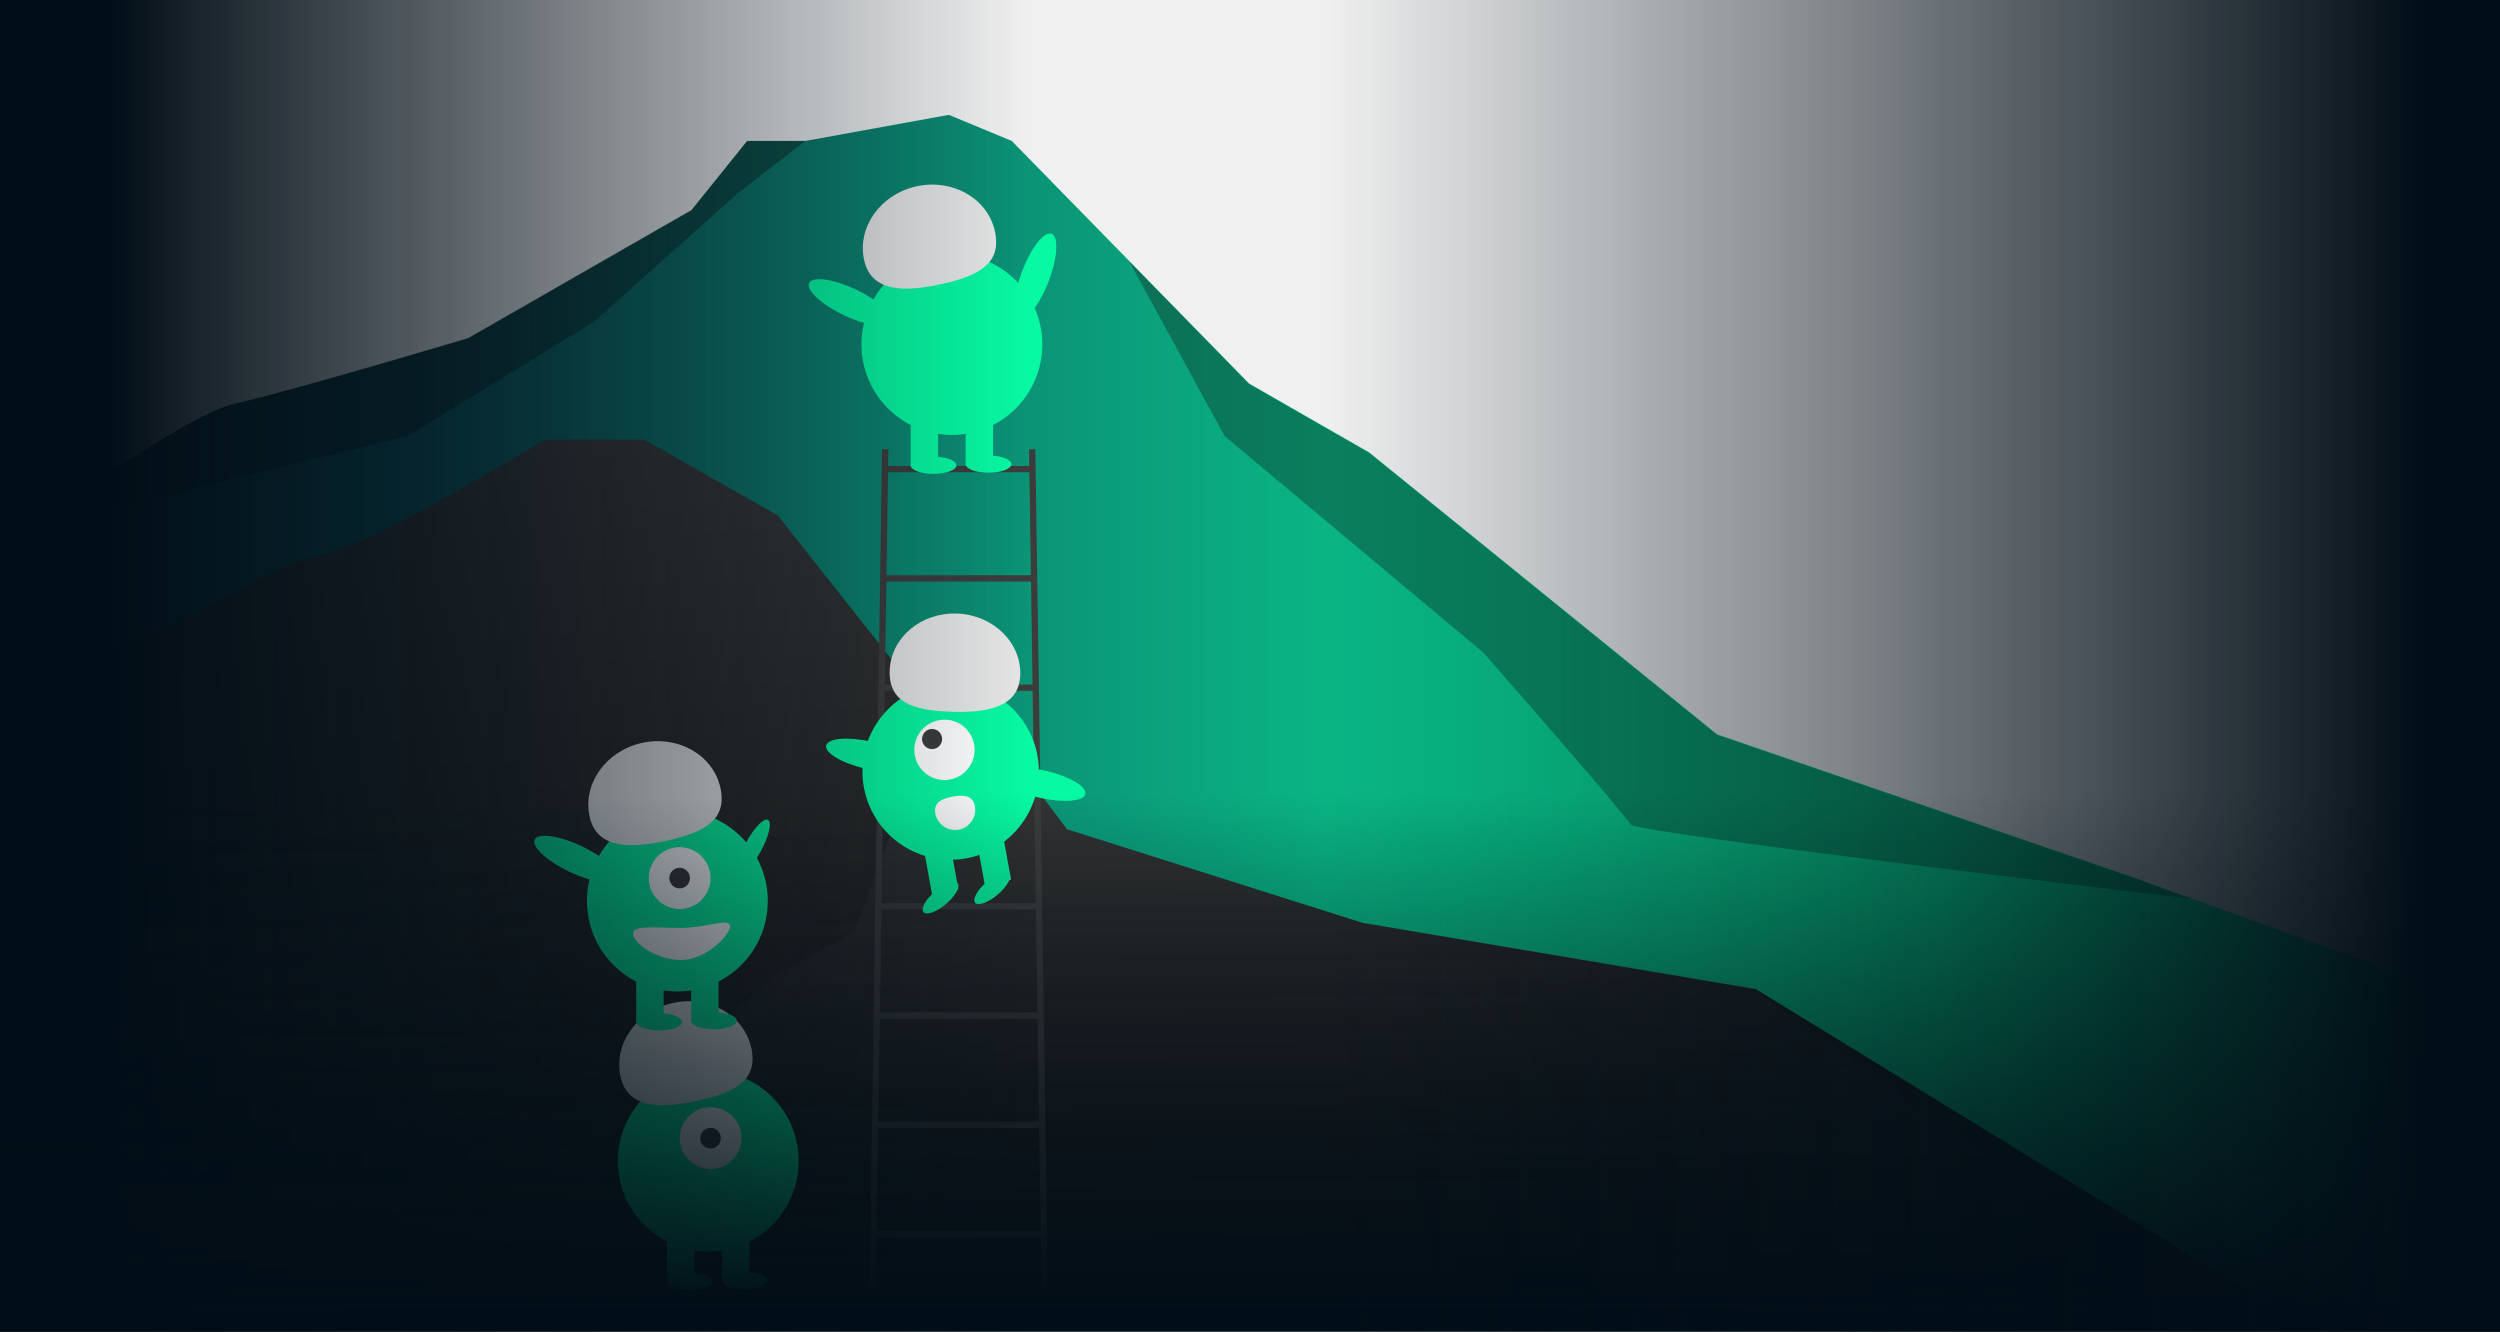
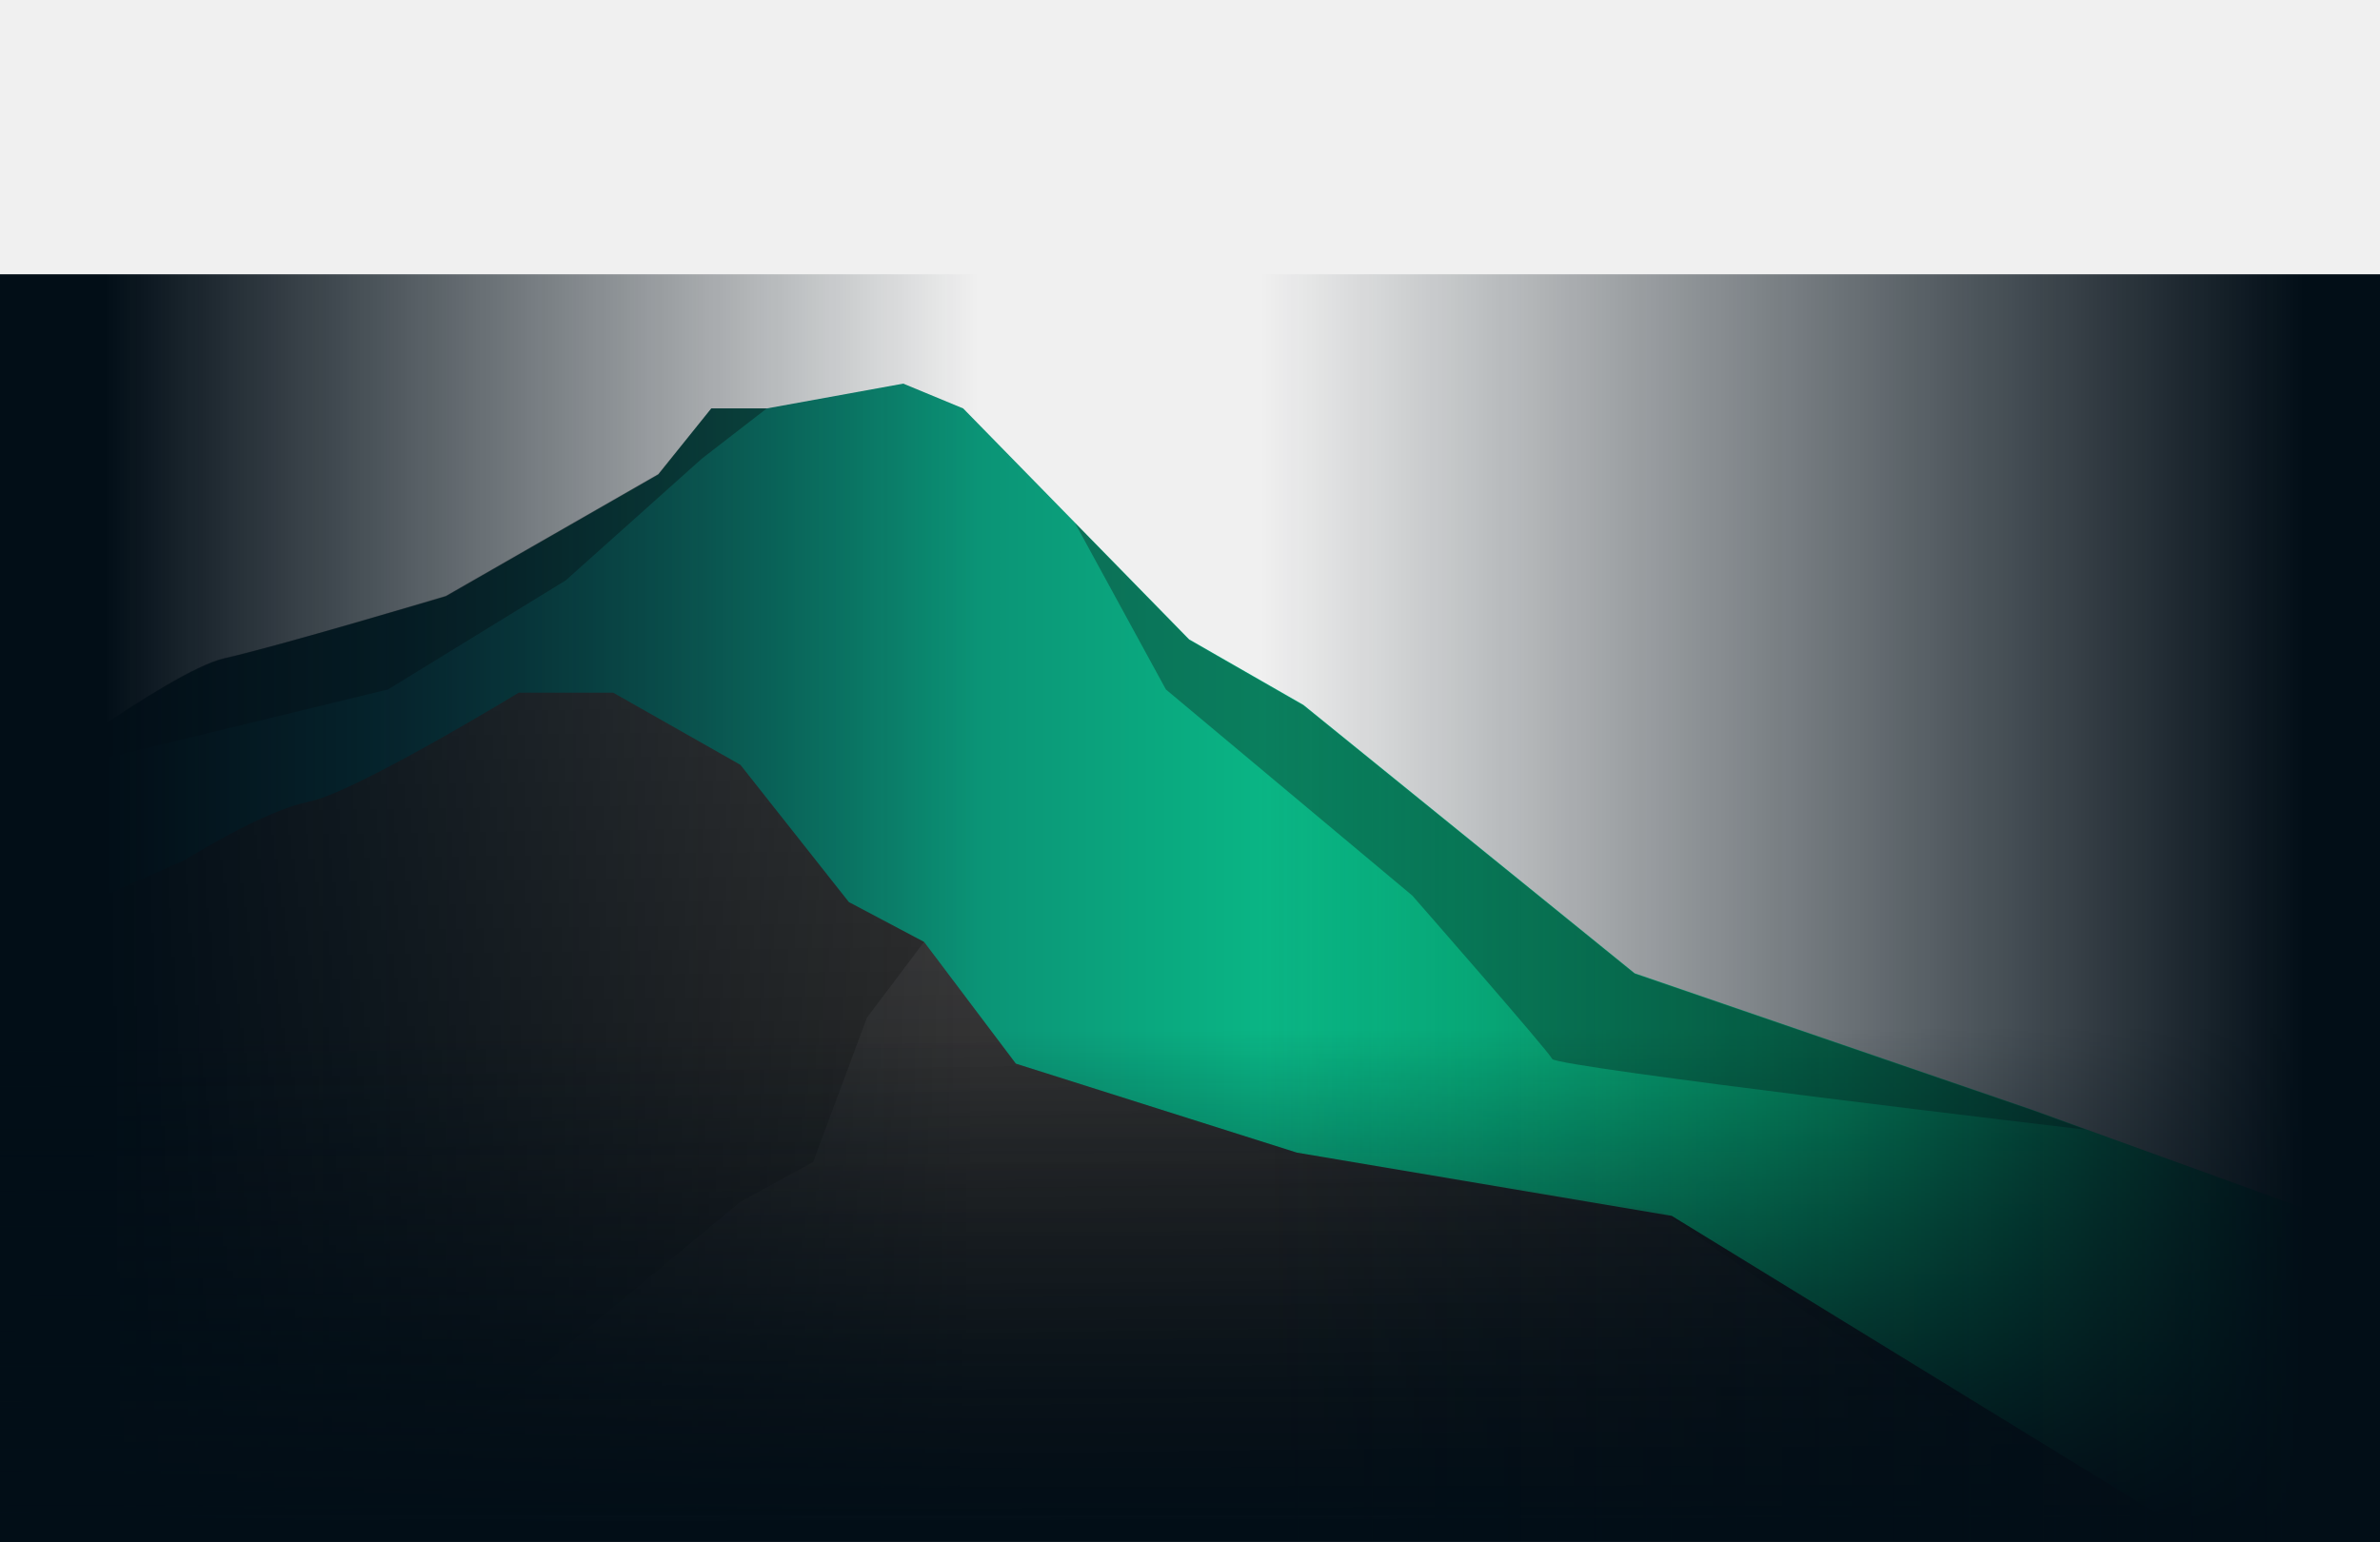
- <svg xmlns="http://www.w3.org/2000/svg" width="642" height="342" viewBox="0 0 642 342" fill="none">
-   <path d="M191.875 36.192H206.828L243.652 29.496L259.82 36.192L320.757 98.484L351.599 116.173L440.947 188.573L548.333 225.468L641.794 259.331V334.258H0V141.57C0 141.57 45.515 107.076 60.469 103.664C75.423 100.253 120.284 86.86 120.284 86.86L177.575 54.008L191.875 36.192Z" fill="url(#paint0_linear)" />
-   <path opacity="0.37" d="M21.496 132.22L104.676 112.004L152.621 82.564L189.351 49.712L206.828 36.192H191.875L177.575 53.882L120.284 86.733C120.284 86.733 75.423 100.253 60.469 103.538C45.515 106.95 0 141.444 0 141.444V158.122L21.496 132.22Z" fill="#090909" />
-   <path opacity="0.32" d="M548.333 225.595L440.947 188.7L351.599 116.3L320.757 98.611L290.008 67.149L314.495 112.004L380.945 167.599C380.945 167.599 417.582 209.422 418.704 211.696C419.919 213.97 562.539 230.775 562.539 230.775L548.333 225.595Z" fill="#0A0A0A" />
-   <path d="M450.947 254.024L349.823 236.966L274.026 212.959L249.259 180.108L228.978 169.368L199.725 132.346L165.425 112.888H139.91C139.91 112.888 95.33 140.054 83.18 142.328C71.03 144.729 49.908 157.996 49.908 157.996L0 180.108V247.706V334.889H582.727L450.947 254.024Z" fill="url(#paint1_linear)" />
-   <path opacity="0.08" d="M219.352 239.494L199.725 250.233L124.957 312.146L116.791 334.266H564.397L448.424 252.761L349.729 236.966L274.026 212.96L249.259 180.108L233.838 200.577L219.352 239.494Z" fill="url(#paint2_linear)" />
-   <path d="M224.895 331.753H223.277L226.512 115.348H228.13L224.895 331.753Z" fill="#3C3C3C" />
-   <path d="M269.109 331.753H267.491L264.256 115.348H265.874L269.109 331.753Z" fill="#3C3C3C" />
-   <path d="M264.795 119.666H227.052V121.285H264.795V119.666Z" fill="#3C3C3C" />
-   <path d="M264.795 147.728H227.052V149.347H264.795V147.728Z" fill="#3C3C3C" />
-   <path d="M265.874 175.791H226.512V177.41H265.874V175.791Z" fill="#3C3C3C" />
-   <path d="M266.413 203.853H226.512V205.472H266.413V203.853Z" fill="#3C3C3C" />
-   <path d="M266.952 231.916H225.973V233.535H266.952V231.916Z" fill="#3C3C3C" />
-   <path d="M266.952 259.978H225.434V261.597H266.952V259.978Z" fill="#3C3C3C" />
-   <path d="M267.491 288.041H224.895V289.66H267.491V288.041Z" fill="#3C3C3C" />
-   <path d="M268.03 316.103H223.816V317.722H268.03V316.103Z" fill="#3C3C3C" />
-   <path d="M244.126 220.78C256.637 220.78 266.779 210.629 266.779 198.107C266.779 185.586 256.637 175.435 244.126 175.435C231.615 175.435 221.473 185.586 221.473 198.107C221.473 210.629 231.615 220.78 244.126 220.78Z" fill="#07F9A2" />
-   <path d="M257.451 213.778L250.679 215.005L252.875 227.149L259.647 225.922L257.451 213.778Z" fill="#07F9A2" />
-   <path d="M243.907 216.232L237.135 217.459L239.332 229.602L246.104 228.375L243.907 216.232Z" fill="#07F9A2" />
-   <path d="M242.927 232.156C245.344 230.107 246.681 227.711 245.913 226.804C245.146 225.897 242.564 226.822 240.147 228.871C237.73 230.919 236.393 233.316 237.161 234.223C237.928 235.13 240.51 234.205 242.927 232.156Z" fill="#07F9A2" />
-   <path d="M256.188 229.753C258.605 227.704 259.942 225.308 259.175 224.401C258.407 223.494 255.825 224.419 253.408 226.468C250.991 228.517 249.654 230.913 250.422 231.82C251.19 232.727 253.771 231.802 256.188 229.753Z" fill="#07F9A2" />
-   <path d="M242.54 200.311C246.816 200.311 250.283 196.841 250.283 192.562C250.283 188.282 246.816 184.813 242.54 184.813C238.265 184.813 234.798 188.282 234.798 192.562C234.798 196.841 238.265 200.311 242.54 200.311Z" fill="white" />
-   <path d="M239.358 192.367C240.784 192.367 241.939 191.211 241.939 189.784C241.939 188.358 240.784 187.201 239.358 187.201C237.933 187.201 236.778 188.358 236.778 189.784C236.778 191.211 237.933 192.367 239.358 192.367Z" fill="#3C3C3C" />
-   <path d="M261.996 173.442C262.337 165.049 255.109 157.939 245.852 157.563C236.596 157.186 228.815 163.686 228.475 172.079C228.134 180.473 234.569 182.38 243.825 182.757C253.082 183.133 261.656 181.836 261.996 173.442Z" fill="#E6E6E6" />
-   <path d="M234.25 196.51C234.688 194.594 230.101 191.907 224.004 190.508C217.907 189.109 212.608 189.528 212.169 191.444C211.731 193.36 216.318 196.047 222.415 197.446C228.512 198.845 233.811 198.426 234.25 196.51Z" fill="#07F9A2" />
-   <path d="M278.716 203.911C279.155 201.995 274.568 199.308 268.471 197.909C262.373 196.51 257.075 196.93 256.636 198.845C256.197 200.761 260.785 203.448 266.882 204.847C272.979 206.246 278.278 205.827 278.716 203.911Z" fill="#07F9A2" />
-   <path d="M250.348 207.042C250.47 207.71 250.459 208.395 250.316 209.059C250.174 209.722 249.902 210.351 249.516 210.909C249.13 211.468 248.639 211.944 248.069 212.312C247.499 212.68 246.862 212.932 246.195 213.054C245.528 213.175 244.843 213.164 244.181 213.021C243.518 212.877 242.89 212.605 242.332 212.218C241.775 211.832 241.299 211.339 240.931 210.769C240.564 210.198 240.313 209.561 240.192 208.893L240.19 208.883C239.682 206.075 241.851 205.082 244.656 204.574C247.461 204.066 249.84 204.235 250.348 207.042Z" fill="white" />
-   <path d="M269.31 72.198C271.6 66.203 271.931 60.76 270.051 60.041C268.17 59.322 264.79 63.598 262.501 69.594C260.211 75.588 259.879 81.032 261.76 81.751C263.64 82.47 267.021 78.194 269.31 72.198Z" fill="#07F9A2" />
-   <path d="M267.363 92.17C269.418 79.5 260.821 67.561 248.161 65.505C235.502 63.449 223.574 72.054 221.52 84.724C219.465 97.394 228.062 109.333 240.722 111.389C253.381 113.445 265.309 104.84 267.363 92.17Z" fill="#07F9A2" />
-   <path d="M240.914 106.687H233.859V119.338H240.914V106.687Z" fill="#07F9A2" />
-   <path d="M255.023 106.687H247.969V119.338H255.023V106.687Z" fill="#07F9A2" />
-   <path d="M239.738 121.692C242.985 121.692 245.617 120.704 245.617 119.485C245.617 118.266 242.985 117.279 239.738 117.279C236.491 117.279 233.859 118.266 233.859 119.485C233.859 120.704 236.491 121.692 239.738 121.692Z" fill="#07F9A2" />
-   <path d="M253.848 121.397C257.095 121.397 259.727 120.409 259.727 119.191C259.727 117.972 257.095 116.984 253.848 116.984C250.601 116.984 247.969 117.972 247.969 119.191C247.969 120.409 250.601 121.397 253.848 121.397Z" fill="#07F9A2" />
-   <path d="M221.916 66.833C220.04 58.428 226.034 49.936 235.303 47.864C244.572 45.793 253.606 50.927 255.481 59.331C257.356 67.736 251.213 70.836 241.944 72.907C232.675 74.979 223.791 75.237 221.916 66.833Z" fill="#E6E6E6" />
-   <path d="M228.777 82.643C229.639 80.822 225.642 77.117 219.848 74.367C214.054 71.616 208.658 70.862 207.795 72.683C206.932 74.503 210.93 78.209 216.724 80.959C222.518 83.709 227.914 84.463 228.777 82.643Z" fill="#07F9A2" />
-   <path d="M181.883 321.399C194.708 321.399 205.105 310.993 205.105 298.157C205.105 285.321 194.708 274.915 181.883 274.915C169.058 274.915 158.661 285.321 158.661 298.157C158.661 310.993 169.058 321.399 181.883 321.399Z" fill="#07F9A2" />
-   <path d="M178.355 316.398H171.301V329.048H178.355V316.398Z" fill="#07F9A2" />
-   <path d="M192.465 316.398H185.41V329.048H192.465V316.398Z" fill="#07F9A2" />
-   <path d="M177.18 331.402C180.427 331.402 183.059 330.414 183.059 329.195C183.059 327.977 180.427 326.989 177.18 326.989C173.933 326.989 171.301 327.977 171.301 329.195C171.301 330.414 173.933 331.402 177.18 331.402Z" fill="#07F9A2" />
-   <path d="M191.289 331.108C194.536 331.108 197.168 330.12 197.168 328.901C197.168 327.682 194.536 326.695 191.289 326.695C188.042 326.695 185.41 327.682 185.41 328.901C185.41 330.12 188.042 331.108 191.289 331.108Z" fill="#07F9A2" />
-   <path d="M182.471 300.217C186.854 300.217 190.407 296.66 190.407 292.273C190.407 287.886 186.854 284.33 182.471 284.33C178.087 284.33 174.534 287.886 174.534 292.273C174.534 296.66 178.087 300.217 182.471 300.217Z" fill="white" />
-   <path d="M182.471 294.921C183.932 294.921 185.116 293.736 185.116 292.273C185.116 290.811 183.932 289.625 182.471 289.625C181.01 289.625 179.825 290.811 179.825 292.273C179.825 293.736 181.01 294.921 182.471 294.921Z" fill="#3C3C3C" />
-   <path d="M159.357 276.543C157.482 268.138 163.476 259.646 172.744 257.575C182.013 255.503 191.047 260.637 192.922 269.042C194.797 277.446 188.654 280.546 179.386 282.617C170.117 284.689 161.232 284.948 159.357 276.543Z" fill="#E6E6E6" />
-   <path d="M195.439 218.468C197.492 214.673 198.291 211.128 197.222 210.549C196.154 209.97 193.623 212.577 191.57 216.372C189.516 220.167 188.718 223.713 189.786 224.292C190.855 224.871 193.385 222.263 195.439 218.468Z" fill="#07F9A2" />
-   <path d="M196.868 235.097C198.922 222.426 190.325 210.488 177.666 208.432C165.006 206.376 153.079 214.98 151.024 227.651C148.97 240.321 157.567 252.259 170.226 254.315C182.886 256.372 194.814 247.767 196.868 235.097Z" fill="#07F9A2" />
-   <path d="M170.419 249.614H163.364V262.265H170.419V249.614Z" fill="#07F9A2" />
-   <path d="M184.528 249.614H177.474V262.265H184.528V249.614Z" fill="#07F9A2" />
-   <path d="M169.243 264.618C172.49 264.618 175.122 263.63 175.122 262.412C175.122 261.193 172.49 260.205 169.243 260.205C165.996 260.205 163.364 261.193 163.364 262.412C163.364 263.63 165.996 264.618 169.243 264.618Z" fill="#07F9A2" />
-   <path d="M183.353 264.324C186.599 264.324 189.232 263.336 189.232 262.118C189.232 260.899 186.599 259.911 183.353 259.911C180.106 259.911 177.474 260.899 177.474 262.118C177.474 263.336 180.106 264.324 183.353 264.324Z" fill="#07F9A2" />
-   <path d="M174.534 233.433C178.917 233.433 182.471 229.877 182.471 225.49C182.471 221.103 178.917 217.546 174.534 217.546C170.151 217.546 166.598 221.103 166.598 225.49C166.598 229.877 170.151 233.433 174.534 233.433Z" fill="white" />
-   <path d="M174.534 228.138C175.995 228.138 177.18 226.952 177.18 225.49C177.18 224.027 175.995 222.842 174.534 222.842C173.073 222.842 171.889 224.027 171.889 225.49C171.889 226.952 173.073 228.138 174.534 228.138Z" fill="#3C3C3C" />
-   <path d="M151.42 209.759C149.545 201.355 155.539 192.862 164.808 190.791C174.077 188.72 183.11 193.854 184.986 202.258C186.861 210.663 180.718 213.763 171.449 215.834C162.18 217.905 153.295 218.164 151.42 209.759Z" fill="#E6E6E6" />
-   <path d="M158.282 225.569C159.144 223.749 155.147 220.043 149.353 217.293C143.559 214.543 138.163 213.789 137.3 215.609C136.437 217.43 140.435 221.135 146.229 223.886C152.023 226.636 157.419 227.39 158.282 225.569Z" fill="#07F9A2" />
-   <path d="M162.54 239.758C162.54 242.033 168.392 246.525 174.885 246.525C181.379 246.525 187.468 240.121 187.468 237.846C187.468 235.571 181.379 238.287 174.885 238.287C168.392 238.287 162.54 237.484 162.54 239.758Z" fill="white" />
-   <rect width="642" height="342" fill="url(#paint3_linear)" />
-   <rect width="642" height="342" fill="url(#paint4_linear)" />
-   <rect width="642" height="342" fill="url(#paint5_linear)" />
+ <svg xmlns="http://www.w3.org/2000/svg" width="642" height="416" viewBox="0 0 642 416" fill="none">
+   <path d="M191.875 110.192H206.828L243.652 103.496L259.82 110.192L320.757 172.484L351.599 190.173L440.947 262.573L548.333 299.468L641.794 333.331V408.258H0V215.57C0 215.57 45.515 181.076 60.469 177.664C75.423 174.253 120.284 160.86 120.284 160.86L177.575 128.008L191.875 110.192Z" fill="url(#paint0_linear)" />
+   <path opacity="0.37" d="M21.496 206.22L104.676 186.004L152.621 156.564L189.351 123.712L206.828 110.192H191.875L177.575 127.882L120.284 160.733C120.284 160.733 75.423 174.253 60.469 177.538C45.515 180.95 0 215.444 0 215.444V232.122L21.496 206.22Z" fill="#090909" />
+   <path opacity="0.32" d="M548.333 299.595L440.947 262.7L351.599 190.3L320.757 172.611L290.008 141.149L314.495 186.004L380.945 241.599C380.945 241.599 417.582 283.422 418.704 285.696C419.919 287.97 562.539 304.775 562.539 304.775L548.333 299.595Z" fill="#0A0A0A" />
+   <path d="M450.947 328.024L349.823 310.966L274.026 286.959L249.259 254.108L228.978 243.368L199.725 206.346L165.425 186.888H139.91C139.91 186.888 95.33 214.054 83.18 216.328C71.03 218.729 49.908 231.996 49.908 231.996L0 254.108V321.706V408.889H582.727L450.947 328.024Z" fill="url(#paint1_linear)" />
+   <path opacity="0.08" d="M219.352 313.494L199.725 324.233L124.957 386.146L116.791 408.266H564.397L448.424 326.761L349.729 310.966L274.026 286.96L249.259 254.108L233.838 274.577L219.352 313.494Z" fill="url(#paint2_linear)" />
+   <rect y="74" width="642" height="342" fill="url(#paint3_linear)" />
+   <rect y="74" width="642" height="342" fill="url(#paint4_linear)" />
+   <rect y="74" width="642" height="342" fill="url(#paint5_linear)" />
  <defs>
-     <linearGradient id="paint0_linear" x1="498.766" y1="29.763" x2="108.188" y2="29.763" gradientUnits="userSpaceOnUse">
+     <linearGradient id="paint0_linear" x1="498.766" y1="103.763" x2="108.188" y2="103.763" gradientUnits="userSpaceOnUse">
      <stop stop-color="#07F9A2" />
      <stop offset="1" stop-color="#0E5159" />
    </linearGradient>
-     <linearGradient id="paint1_linear" x1="228.692" y1="335" x2="225.714" y2="113.234" gradientUnits="userSpaceOnUse">
+     <linearGradient id="paint1_linear" x1="228.692" y1="409" x2="225.714" y2="187.234" gradientUnits="userSpaceOnUse">
      <stop stop-color="#151515" />
      <stop offset="1" stop-color="#373737" />
    </linearGradient>
-     <linearGradient id="paint2_linear" x1="341.063" y1="179.77" x2="341.063" y2="335" gradientUnits="userSpaceOnUse">
+     <linearGradient id="paint2_linear" x1="341.063" y1="253.77" x2="341.063" y2="409" gradientUnits="userSpaceOnUse">
      <stop stop-color="#C1BFC7" />
      <stop offset="1" stop-color="#0E0E0E" />
    </linearGradient>
-     <linearGradient id="paint3_linear" x1="4.78327e-06" y1="171" x2="642" y2="171" gradientUnits="userSpaceOnUse">
+     <linearGradient id="paint3_linear" x1="4.78327e-06" y1="245" x2="642" y2="245" gradientUnits="userSpaceOnUse">
      <stop offset="0.044" stop-color="#020E17" />
      <stop offset="0.411" stop-color="#020E17" stop-opacity="0" />
    </linearGradient>
-     <linearGradient id="paint4_linear" x1="321" y1="0" x2="322.036" y2="362.999" gradientUnits="userSpaceOnUse">
+     <linearGradient id="paint4_linear" x1="321" y1="74" x2="322.036" y2="436.999" gradientUnits="userSpaceOnUse">
      <stop offset="0.562" stop-color="#020E17" stop-opacity="0" />
      <stop offset="0.926" stop-color="#020E17" />
    </linearGradient>
-     <linearGradient id="paint5_linear" x1="0" y1="171" x2="621.5" y2="171" gradientUnits="userSpaceOnUse">
+     <linearGradient id="paint5_linear" x1="0" y1="245" x2="621.5" y2="245" gradientUnits="userSpaceOnUse">
      <stop offset="0.547" stop-color="#020E17" stop-opacity="0" />
      <stop offset="1" stop-color="#020E17" />
    </linearGradient>
  </defs>
</svg>
